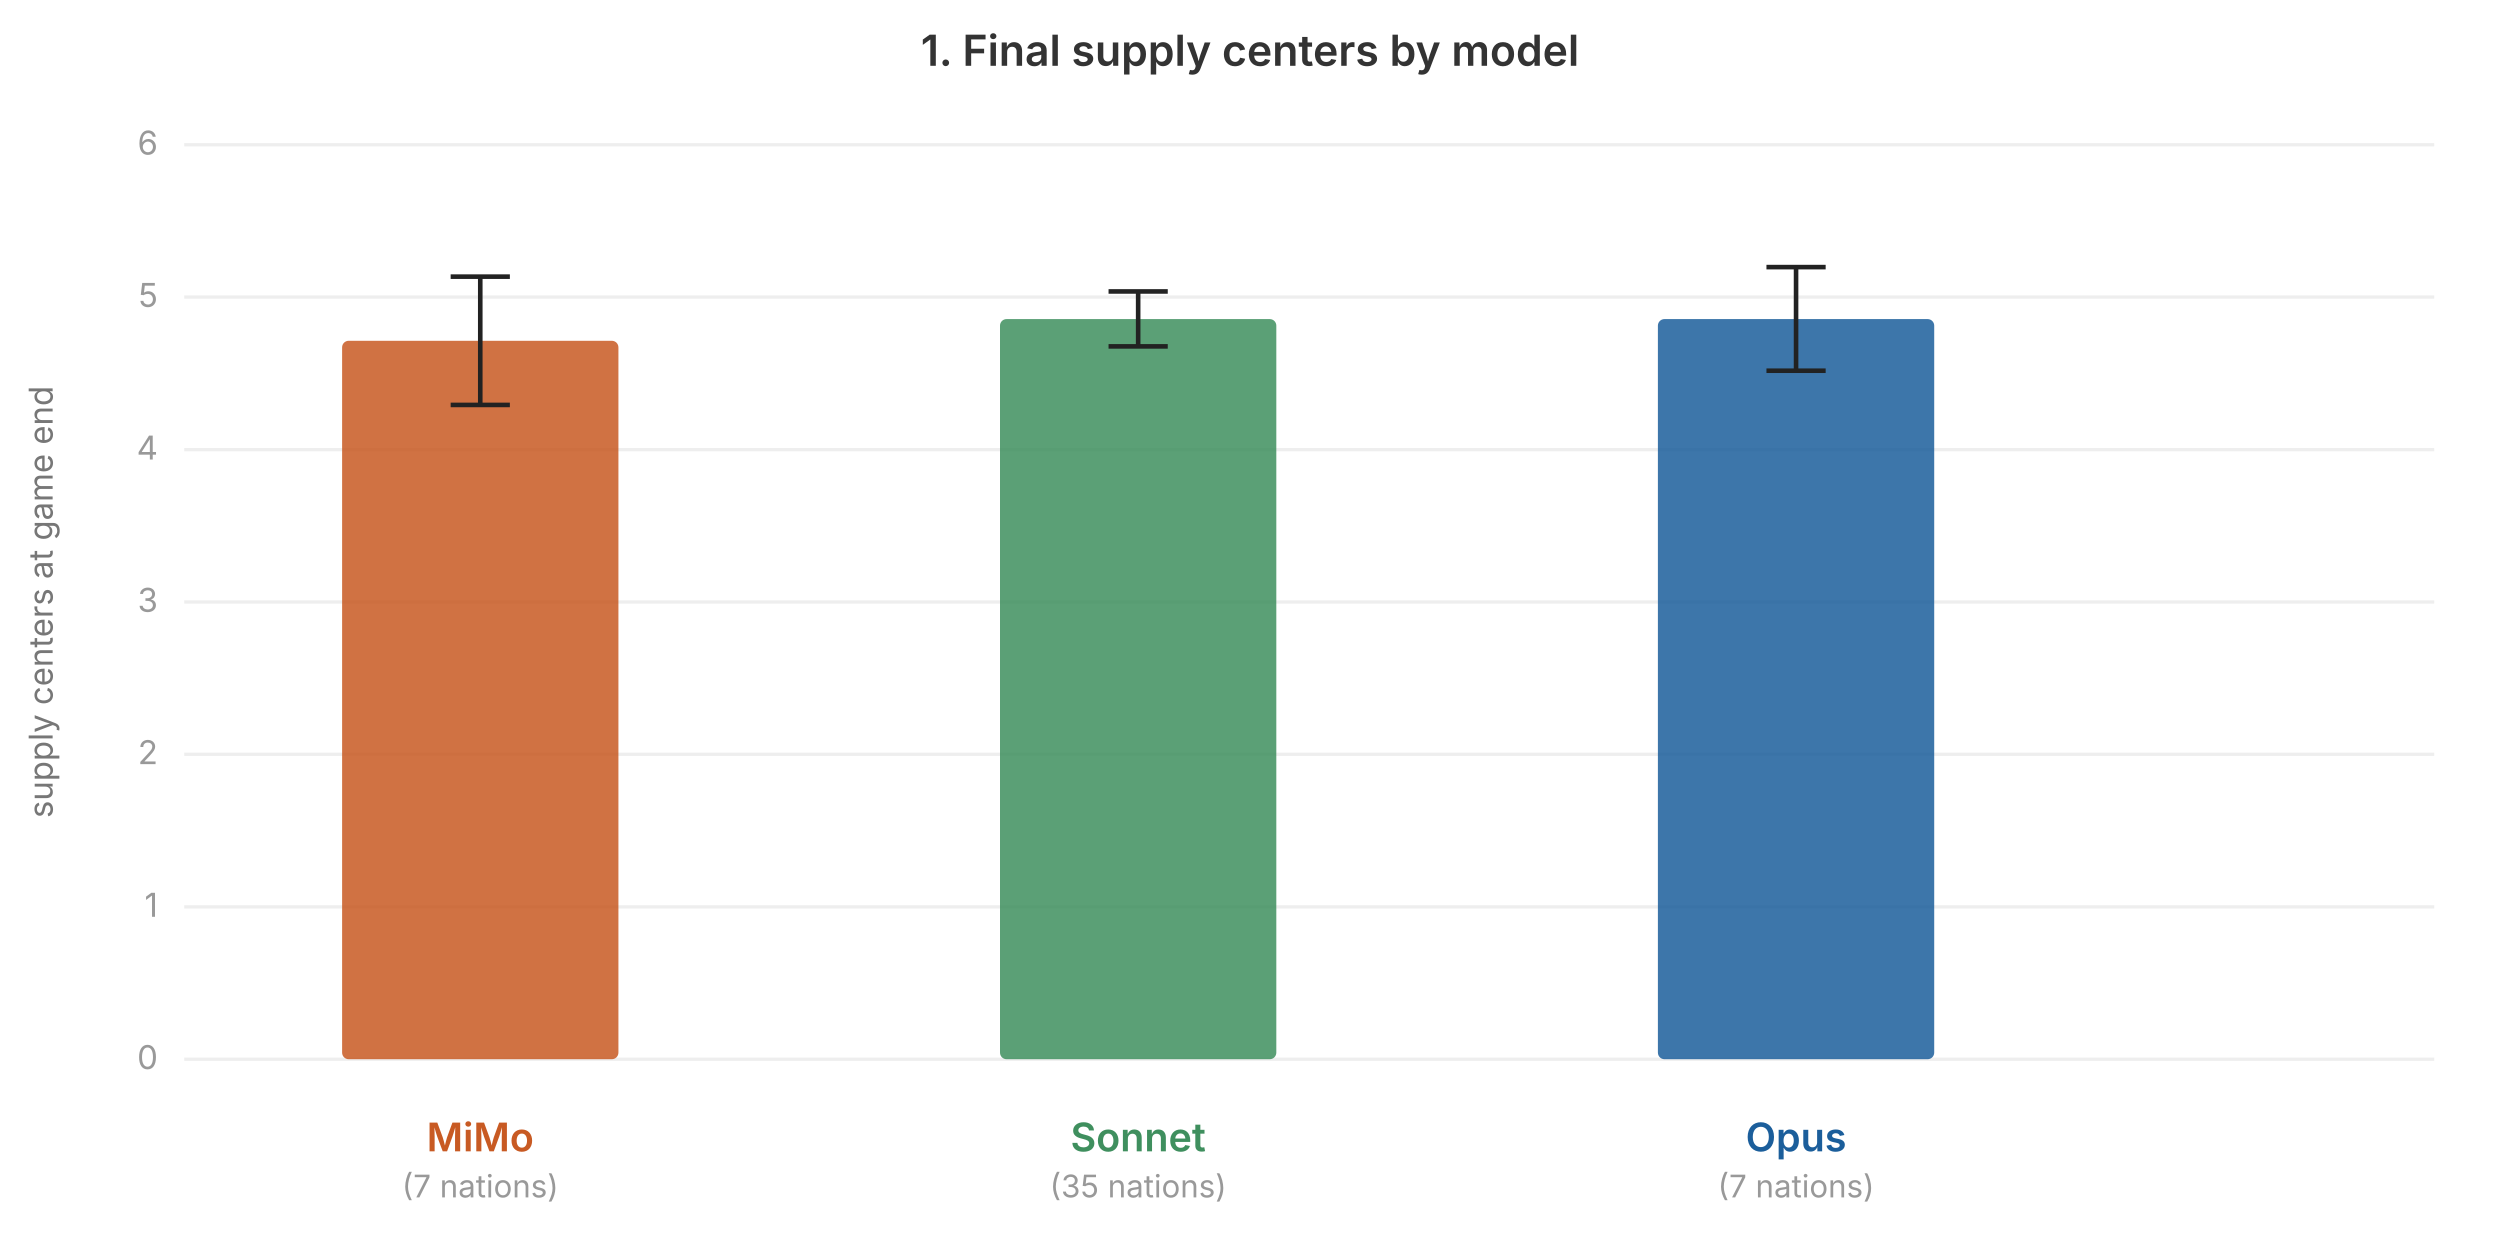
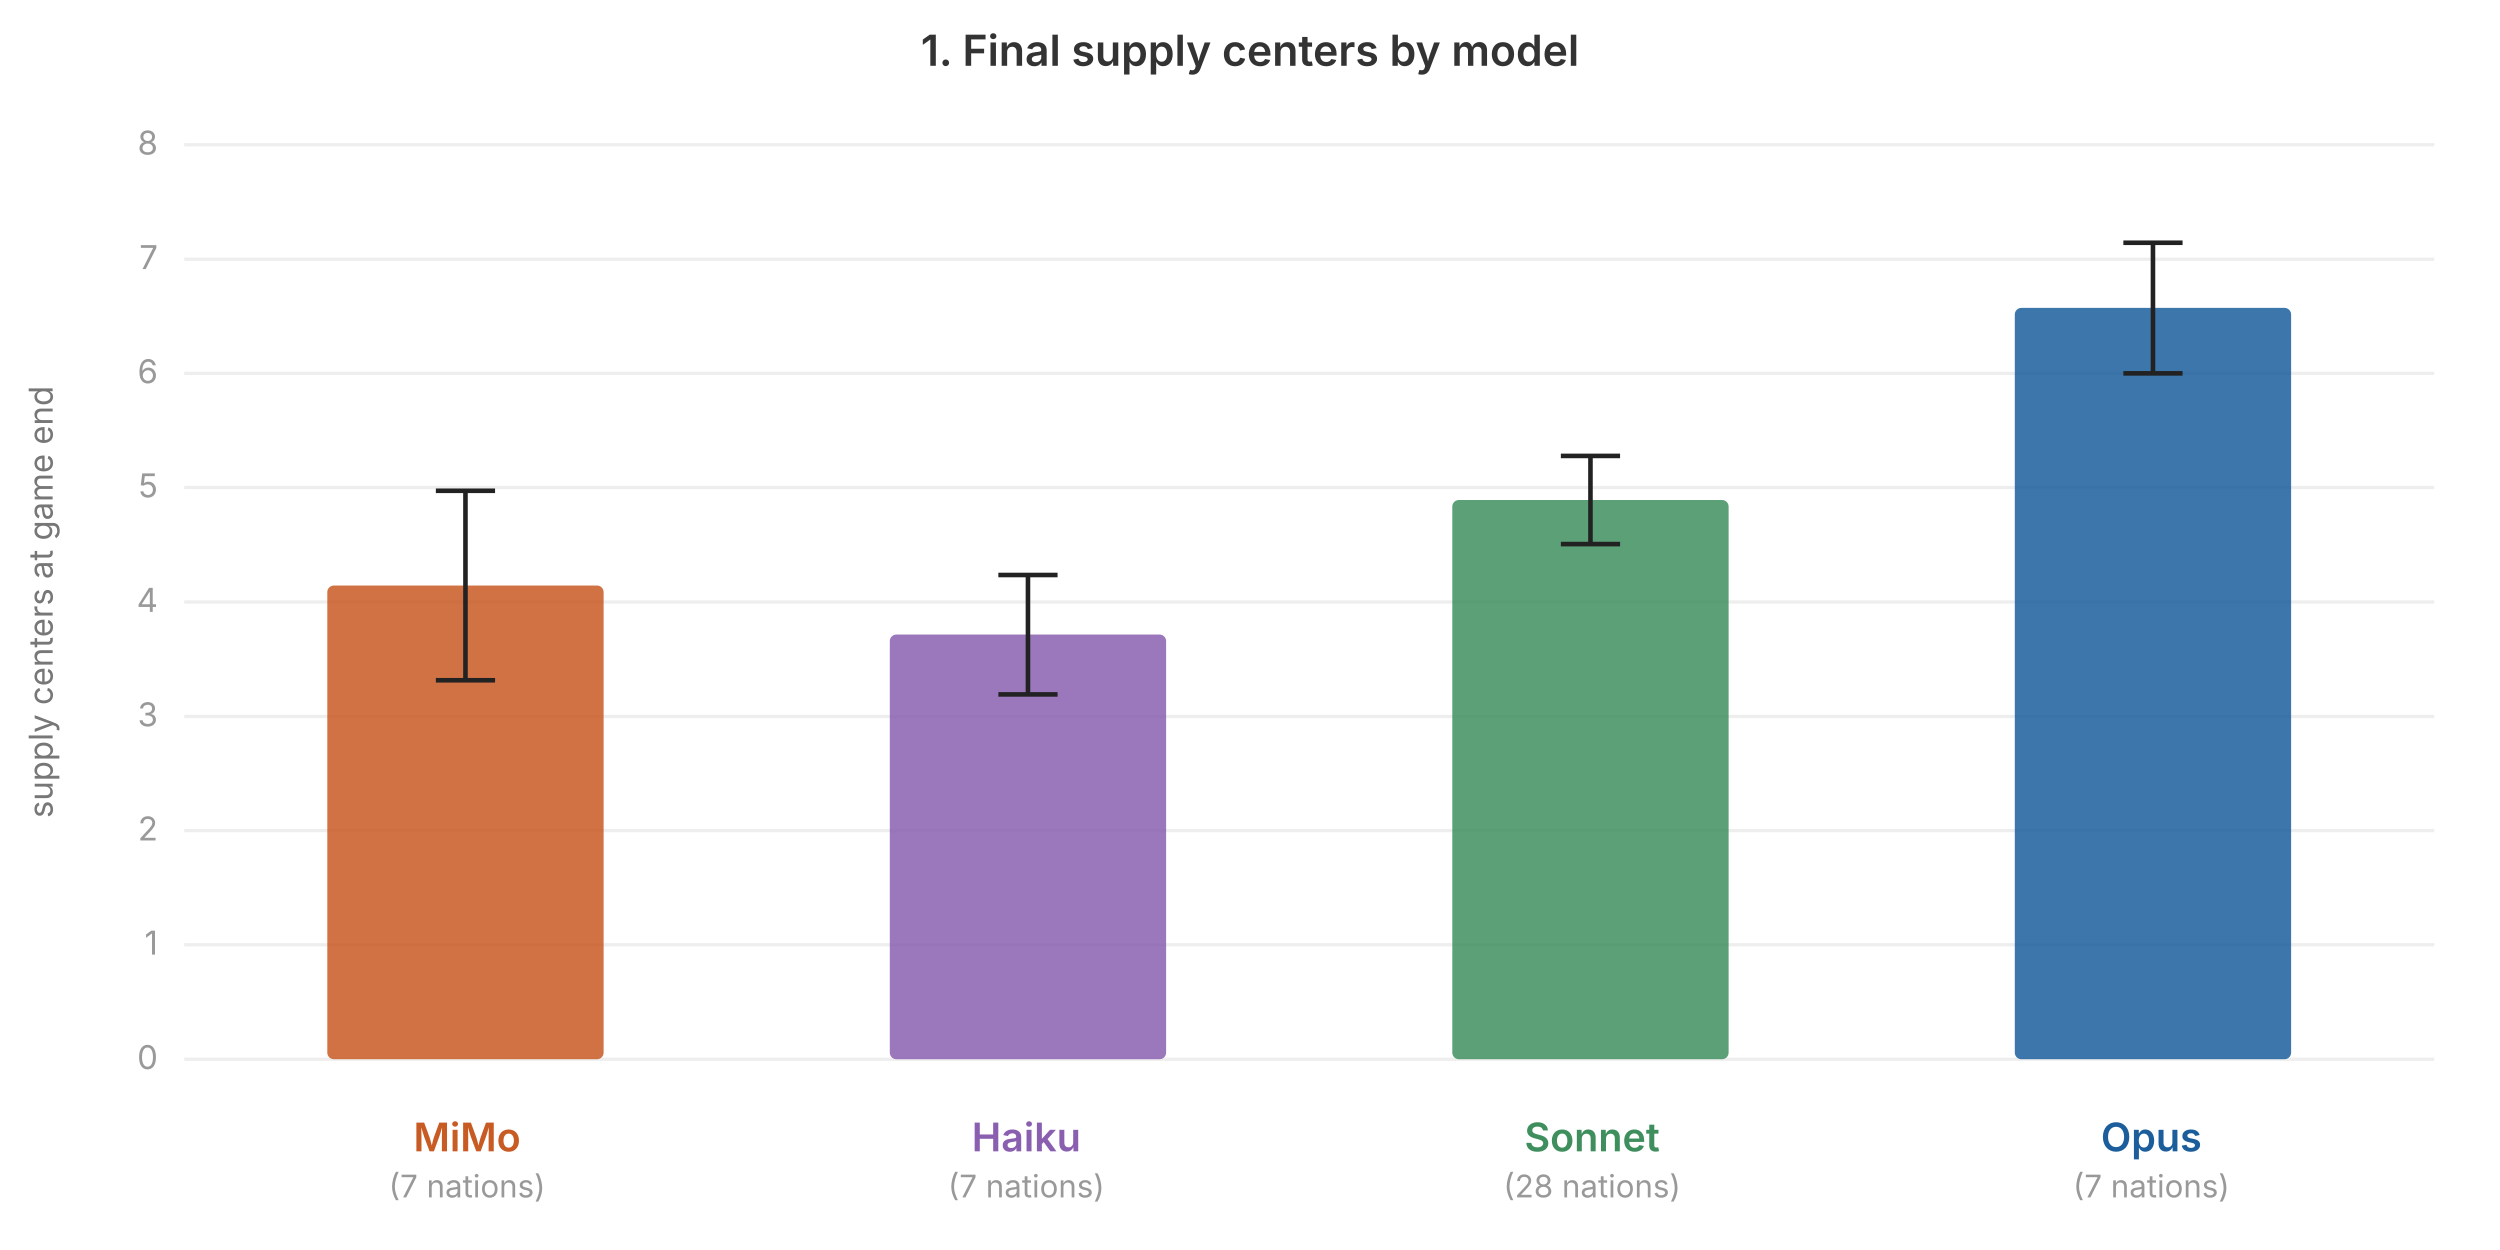
<svg xmlns="http://www.w3.org/2000/svg" viewBox="0 0 760 380" font-family="-apple-system, system-ui, sans-serif" width="760" height="380">
  <text x="380" y="20" text-anchor="middle" font-size="13" font-weight="600" fill="#333">1. Final supply centers by model</text>
  <line x1="56" y1="322.0" x2="740" y2="322.0" stroke="#eee" stroke-width="1" />
  <text x="48" y="325.0" text-anchor="end" font-size="10" fill="#999">0</text>
-   <line x1="56" y1="275.7" x2="740" y2="275.7" stroke="#eee" stroke-width="1" />
-   <text x="48" y="278.7" text-anchor="end" font-size="10" fill="#999">1</text>
-   <line x1="56" y1="229.3" x2="740" y2="229.3" stroke="#eee" stroke-width="1" />
-   <text x="48" y="232.3" text-anchor="end" font-size="10" fill="#999">2</text>
+   <line x1="56" y1="287.2" x2="740" y2="287.2" stroke="#eee" stroke-width="1" />
+   <text x="48" y="290.2" text-anchor="end" font-size="10" fill="#999">1</text>
+   <line x1="56" y1="252.5" x2="740" y2="252.5" stroke="#eee" stroke-width="1" />
+   <text x="48" y="255.5" text-anchor="end" font-size="10" fill="#999">2</text>
+   <line x1="56" y1="217.8" x2="740" y2="217.8" stroke="#eee" stroke-width="1" />
+   <text x="48" y="220.8" text-anchor="end" font-size="10" fill="#999">3</text>
  <line x1="56" y1="183.0" x2="740" y2="183.0" stroke="#eee" stroke-width="1" />
-   <text x="48" y="186.0" text-anchor="end" font-size="10" fill="#999">3</text>
-   <line x1="56" y1="136.7" x2="740" y2="136.7" stroke="#eee" stroke-width="1" />
-   <text x="48" y="139.7" text-anchor="end" font-size="10" fill="#999">4</text>
-   <line x1="56" y1="90.3" x2="740" y2="90.3" stroke="#eee" stroke-width="1" />
-   <text x="48" y="93.3" text-anchor="end" font-size="10" fill="#999">5</text>
+   <text x="48" y="186.0" text-anchor="end" font-size="10" fill="#999">4</text>
+   <line x1="56" y1="148.2" x2="740" y2="148.2" stroke="#eee" stroke-width="1" />
+   <text x="48" y="151.2" text-anchor="end" font-size="10" fill="#999">5</text>
+   <line x1="56" y1="113.5" x2="740" y2="113.5" stroke="#eee" stroke-width="1" />
+   <text x="48" y="116.5" text-anchor="end" font-size="10" fill="#999">6</text>
+   <line x1="56" y1="78.8" x2="740" y2="78.8" stroke="#eee" stroke-width="1" />
+   <text x="48" y="81.8" text-anchor="end" font-size="10" fill="#999">7</text>
  <line x1="56" y1="44.0" x2="740" y2="44.0" stroke="#eee" stroke-width="1" />
-   <text x="48" y="47.0" text-anchor="end" font-size="10" fill="#999">6</text>
+   <text x="48" y="47.0" text-anchor="end" font-size="10" fill="#999">8</text>
  <text x="16" y="183" font-size="10" fill="#777" transform="rotate(-90 16 183)" text-anchor="middle">supply centers at game end</text>
-   <rect x="104.0" y="103.6" width="84" height="218.4" rx="2" fill="#c85a23" fill-opacity="0.85" />
-   <line x1="146.0" y1="84.1" x2="146.0" y2="123.1" stroke="#222" stroke-width="1.4" />
-   <line x1="137.0" y1="84.1" x2="155.0" y2="84.1" stroke="#222" stroke-width="1.4" />
-   <line x1="137.0" y1="123.1" x2="155.0" y2="123.1" stroke="#222" stroke-width="1.4" />
-   <text x="146" y="350" text-anchor="middle" font-size="12" font-weight="600" fill="#c85a23">MiMo</text>
-   <text x="146" y="364" text-anchor="middle" font-size="9.5" fill="#999">(7 nations)</text>
-   <rect x="304.0" y="97.0" width="84" height="225.0" rx="2" fill="#3f8f5e" fill-opacity="0.85" />
-   <line x1="346.0" y1="88.6" x2="346.0" y2="105.3" stroke="#222" stroke-width="1.4" />
-   <line x1="337.0" y1="88.6" x2="355.0" y2="88.6" stroke="#222" stroke-width="1.4" />
-   <line x1="337.0" y1="105.3" x2="355.0" y2="105.3" stroke="#222" stroke-width="1.4" />
-   <text x="346" y="350" text-anchor="middle" font-size="12" font-weight="600" fill="#3f8f5e">Sonnet</text>
-   <text x="346" y="364" text-anchor="middle" font-size="9.5" fill="#999">(35 nations)</text>
-   <rect x="504.0" y="97.0" width="84" height="225.0" rx="2" fill="#1b5e9b" fill-opacity="0.85" />
-   <line x1="546.0" y1="81.2" x2="546.0" y2="112.7" stroke="#222" stroke-width="1.4" />
-   <line x1="537.0" y1="81.2" x2="555.0" y2="81.2" stroke="#222" stroke-width="1.4" />
-   <line x1="537.0" y1="112.7" x2="555.0" y2="112.7" stroke="#222" stroke-width="1.4" />
-   <text x="546" y="350" text-anchor="middle" font-size="12" font-weight="600" fill="#1b5e9b">Opus</text>
-   <text x="546" y="364" text-anchor="middle" font-size="9.5" fill="#999">(7 nations)</text>
+   <rect x="99.5" y="178.0" width="84" height="144.0" rx="2" fill="#c85a23" fill-opacity="0.85" />
+   <line x1="141.5" y1="149.2" x2="141.5" y2="206.8" stroke="#222" stroke-width="1.4" />
+   <line x1="132.5" y1="149.2" x2="150.5" y2="149.2" stroke="#222" stroke-width="1.4" />
+   <line x1="132.5" y1="206.8" x2="150.5" y2="206.8" stroke="#222" stroke-width="1.4" />
+   <text x="142" y="350" text-anchor="middle" font-size="12" font-weight="600" fill="#c85a23">MiMo</text>
+   <text x="142" y="364" text-anchor="middle" font-size="9.5" fill="#999">(7 nations)</text>
+   <rect x="270.5" y="192.9" width="84" height="129.1" rx="2" fill="#8a5fb0" fill-opacity="0.85" />
+   <line x1="312.5" y1="174.8" x2="312.5" y2="211.1" stroke="#222" stroke-width="1.4" />
+   <line x1="303.5" y1="174.8" x2="321.5" y2="174.8" stroke="#222" stroke-width="1.4" />
+   <line x1="303.5" y1="211.1" x2="321.5" y2="211.1" stroke="#222" stroke-width="1.4" />
+   <text x="312" y="350" text-anchor="middle" font-size="12" font-weight="600" fill="#8a5fb0">Haiku</text>
+   <text x="312" y="364" text-anchor="middle" font-size="9.5" fill="#999">(7 nations)</text>
+   <rect x="441.5" y="152.0" width="84" height="170.0" rx="2" fill="#3f8f5e" fill-opacity="0.85" />
+   <line x1="483.5" y1="138.6" x2="483.5" y2="165.4" stroke="#222" stroke-width="1.4" />
+   <line x1="474.5" y1="138.6" x2="492.5" y2="138.6" stroke="#222" stroke-width="1.4" />
+   <line x1="474.5" y1="165.4" x2="492.5" y2="165.4" stroke="#222" stroke-width="1.4" />
+   <text x="484" y="350" text-anchor="middle" font-size="12" font-weight="600" fill="#3f8f5e">Sonnet</text>
+   <text x="484" y="364" text-anchor="middle" font-size="9.5" fill="#999">(28 nations)</text>
+   <rect x="612.5" y="93.6" width="84" height="228.4" rx="2" fill="#1b5e9b" fill-opacity="0.85" />
+   <line x1="654.5" y1="73.8" x2="654.5" y2="113.5" stroke="#222" stroke-width="1.4" />
+   <line x1="645.5" y1="73.8" x2="663.5" y2="73.8" stroke="#222" stroke-width="1.4" />
+   <line x1="645.5" y1="113.5" x2="663.5" y2="113.5" stroke="#222" stroke-width="1.4" />
+   <text x="654" y="350" text-anchor="middle" font-size="12" font-weight="600" fill="#1b5e9b">Opus</text>
+   <text x="654" y="364" text-anchor="middle" font-size="9.5" fill="#999">(7 nations)</text>
</svg>
